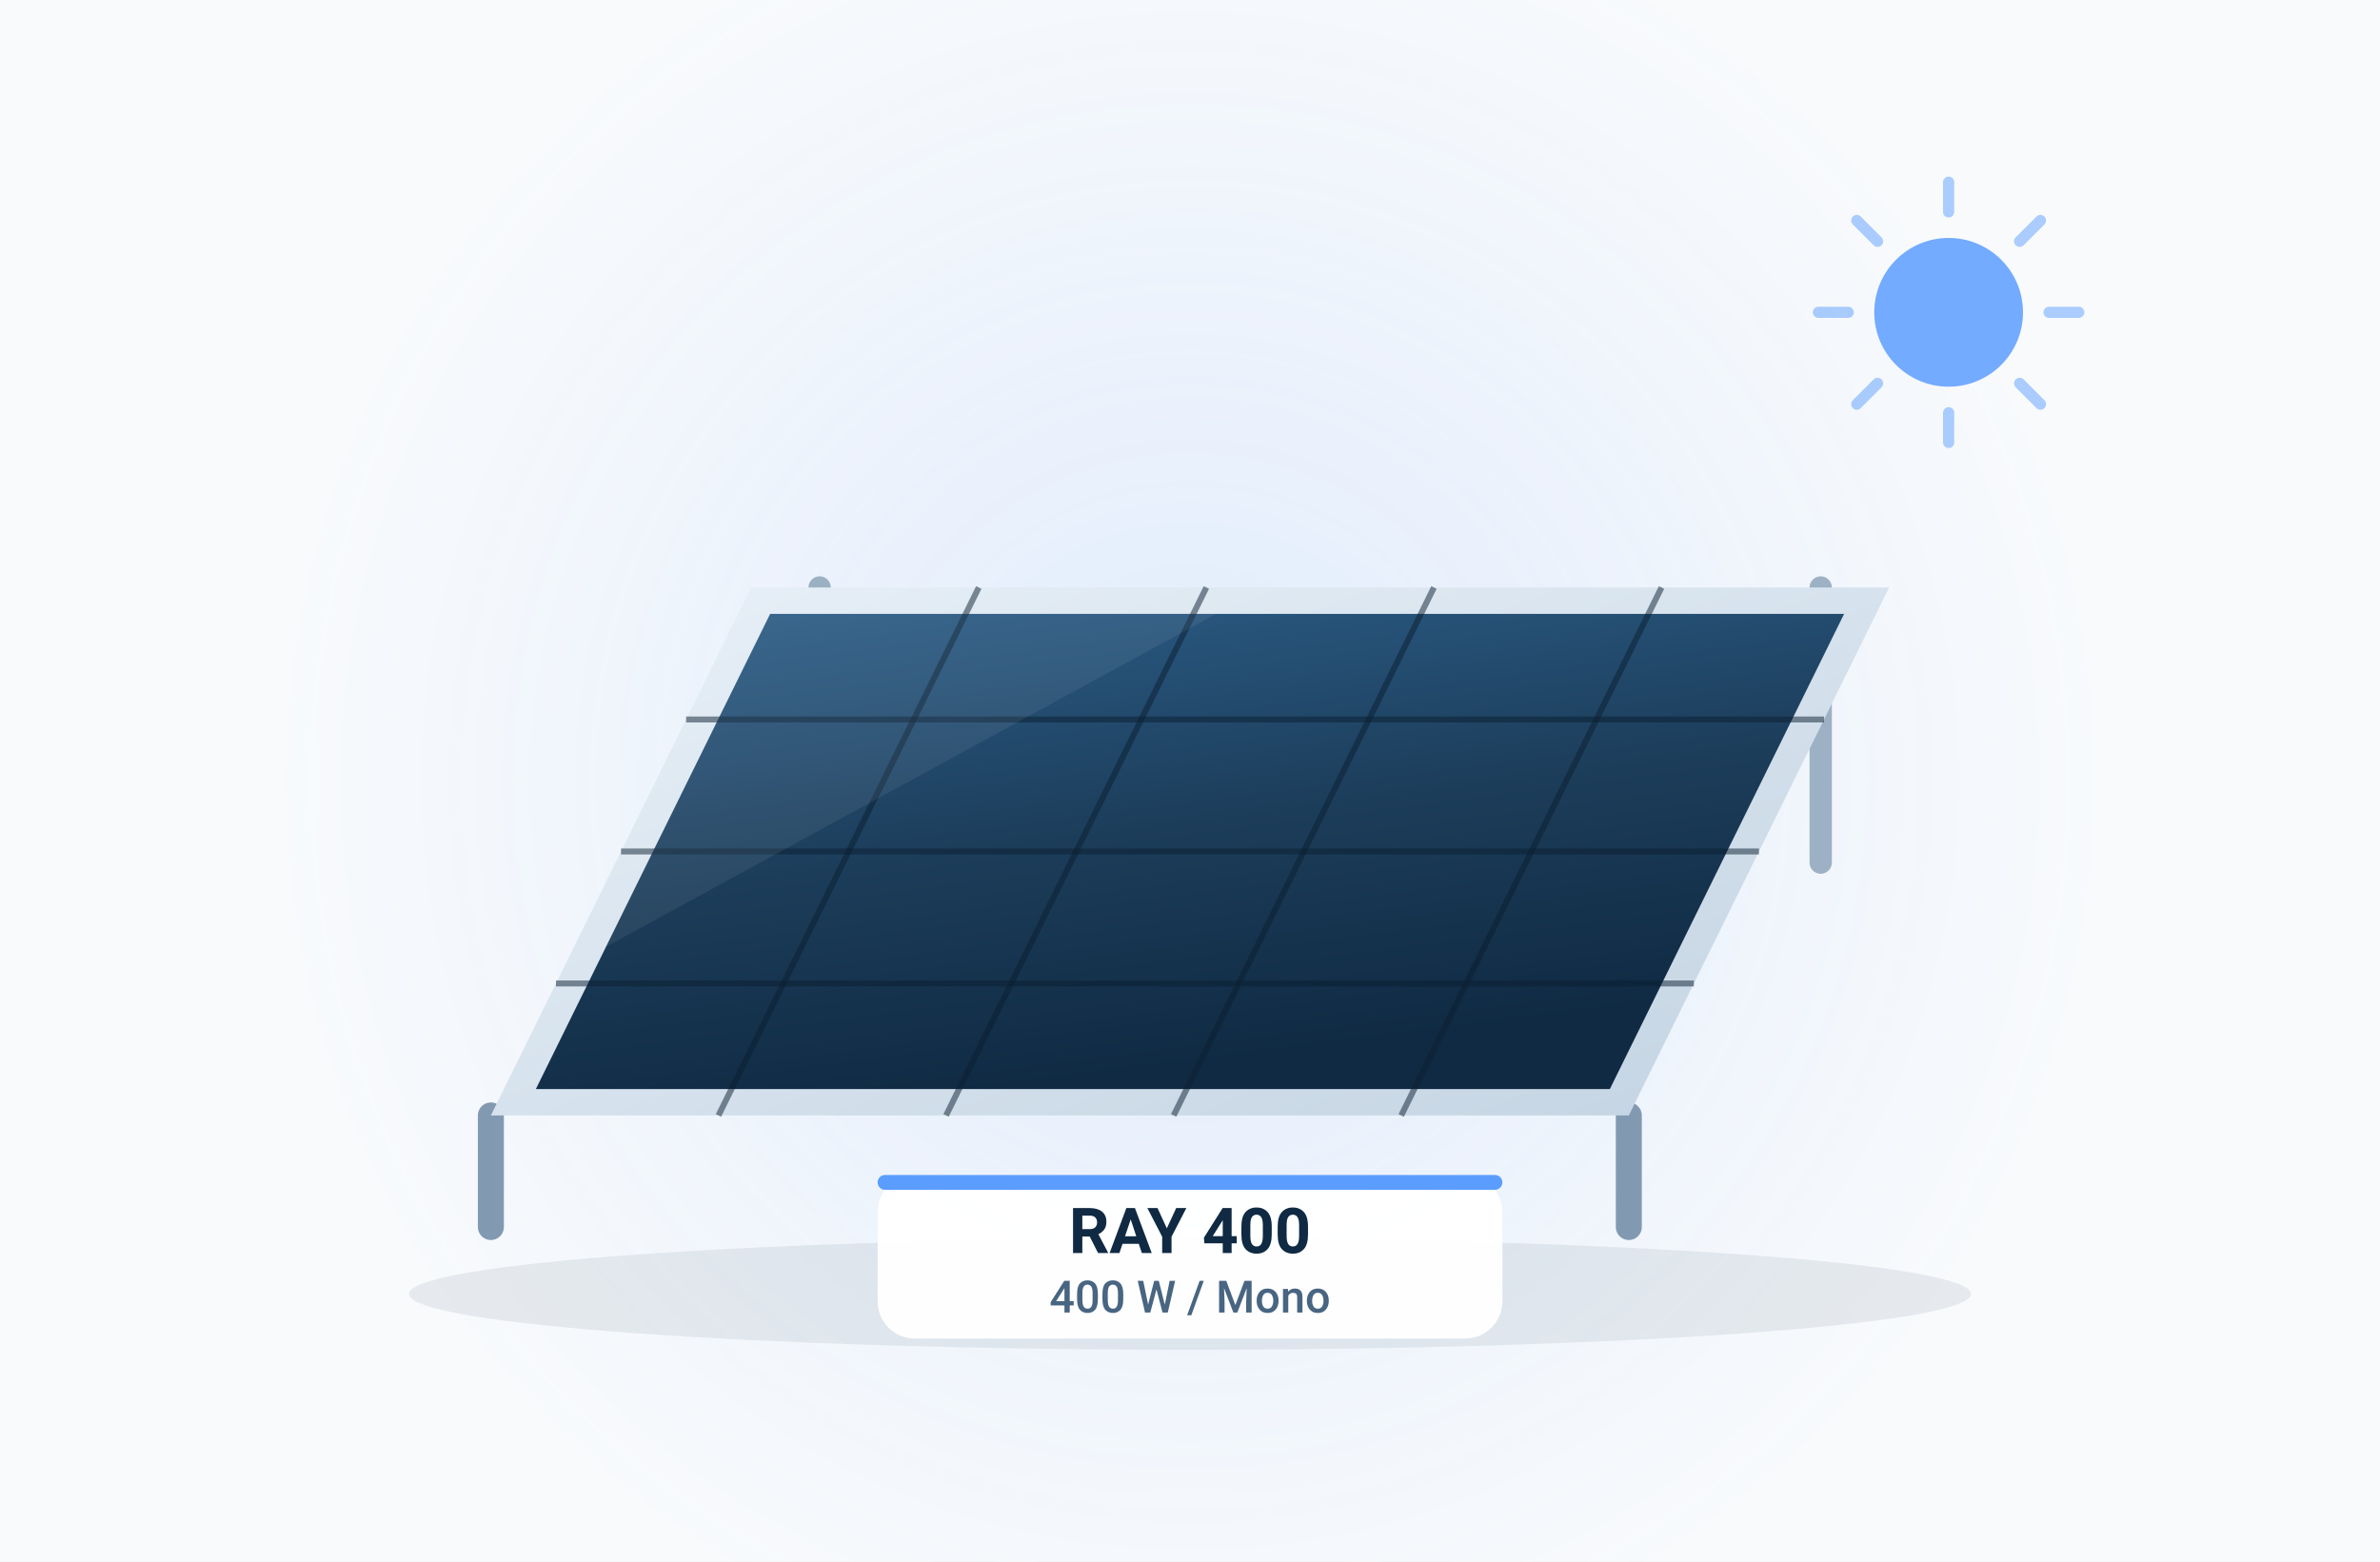
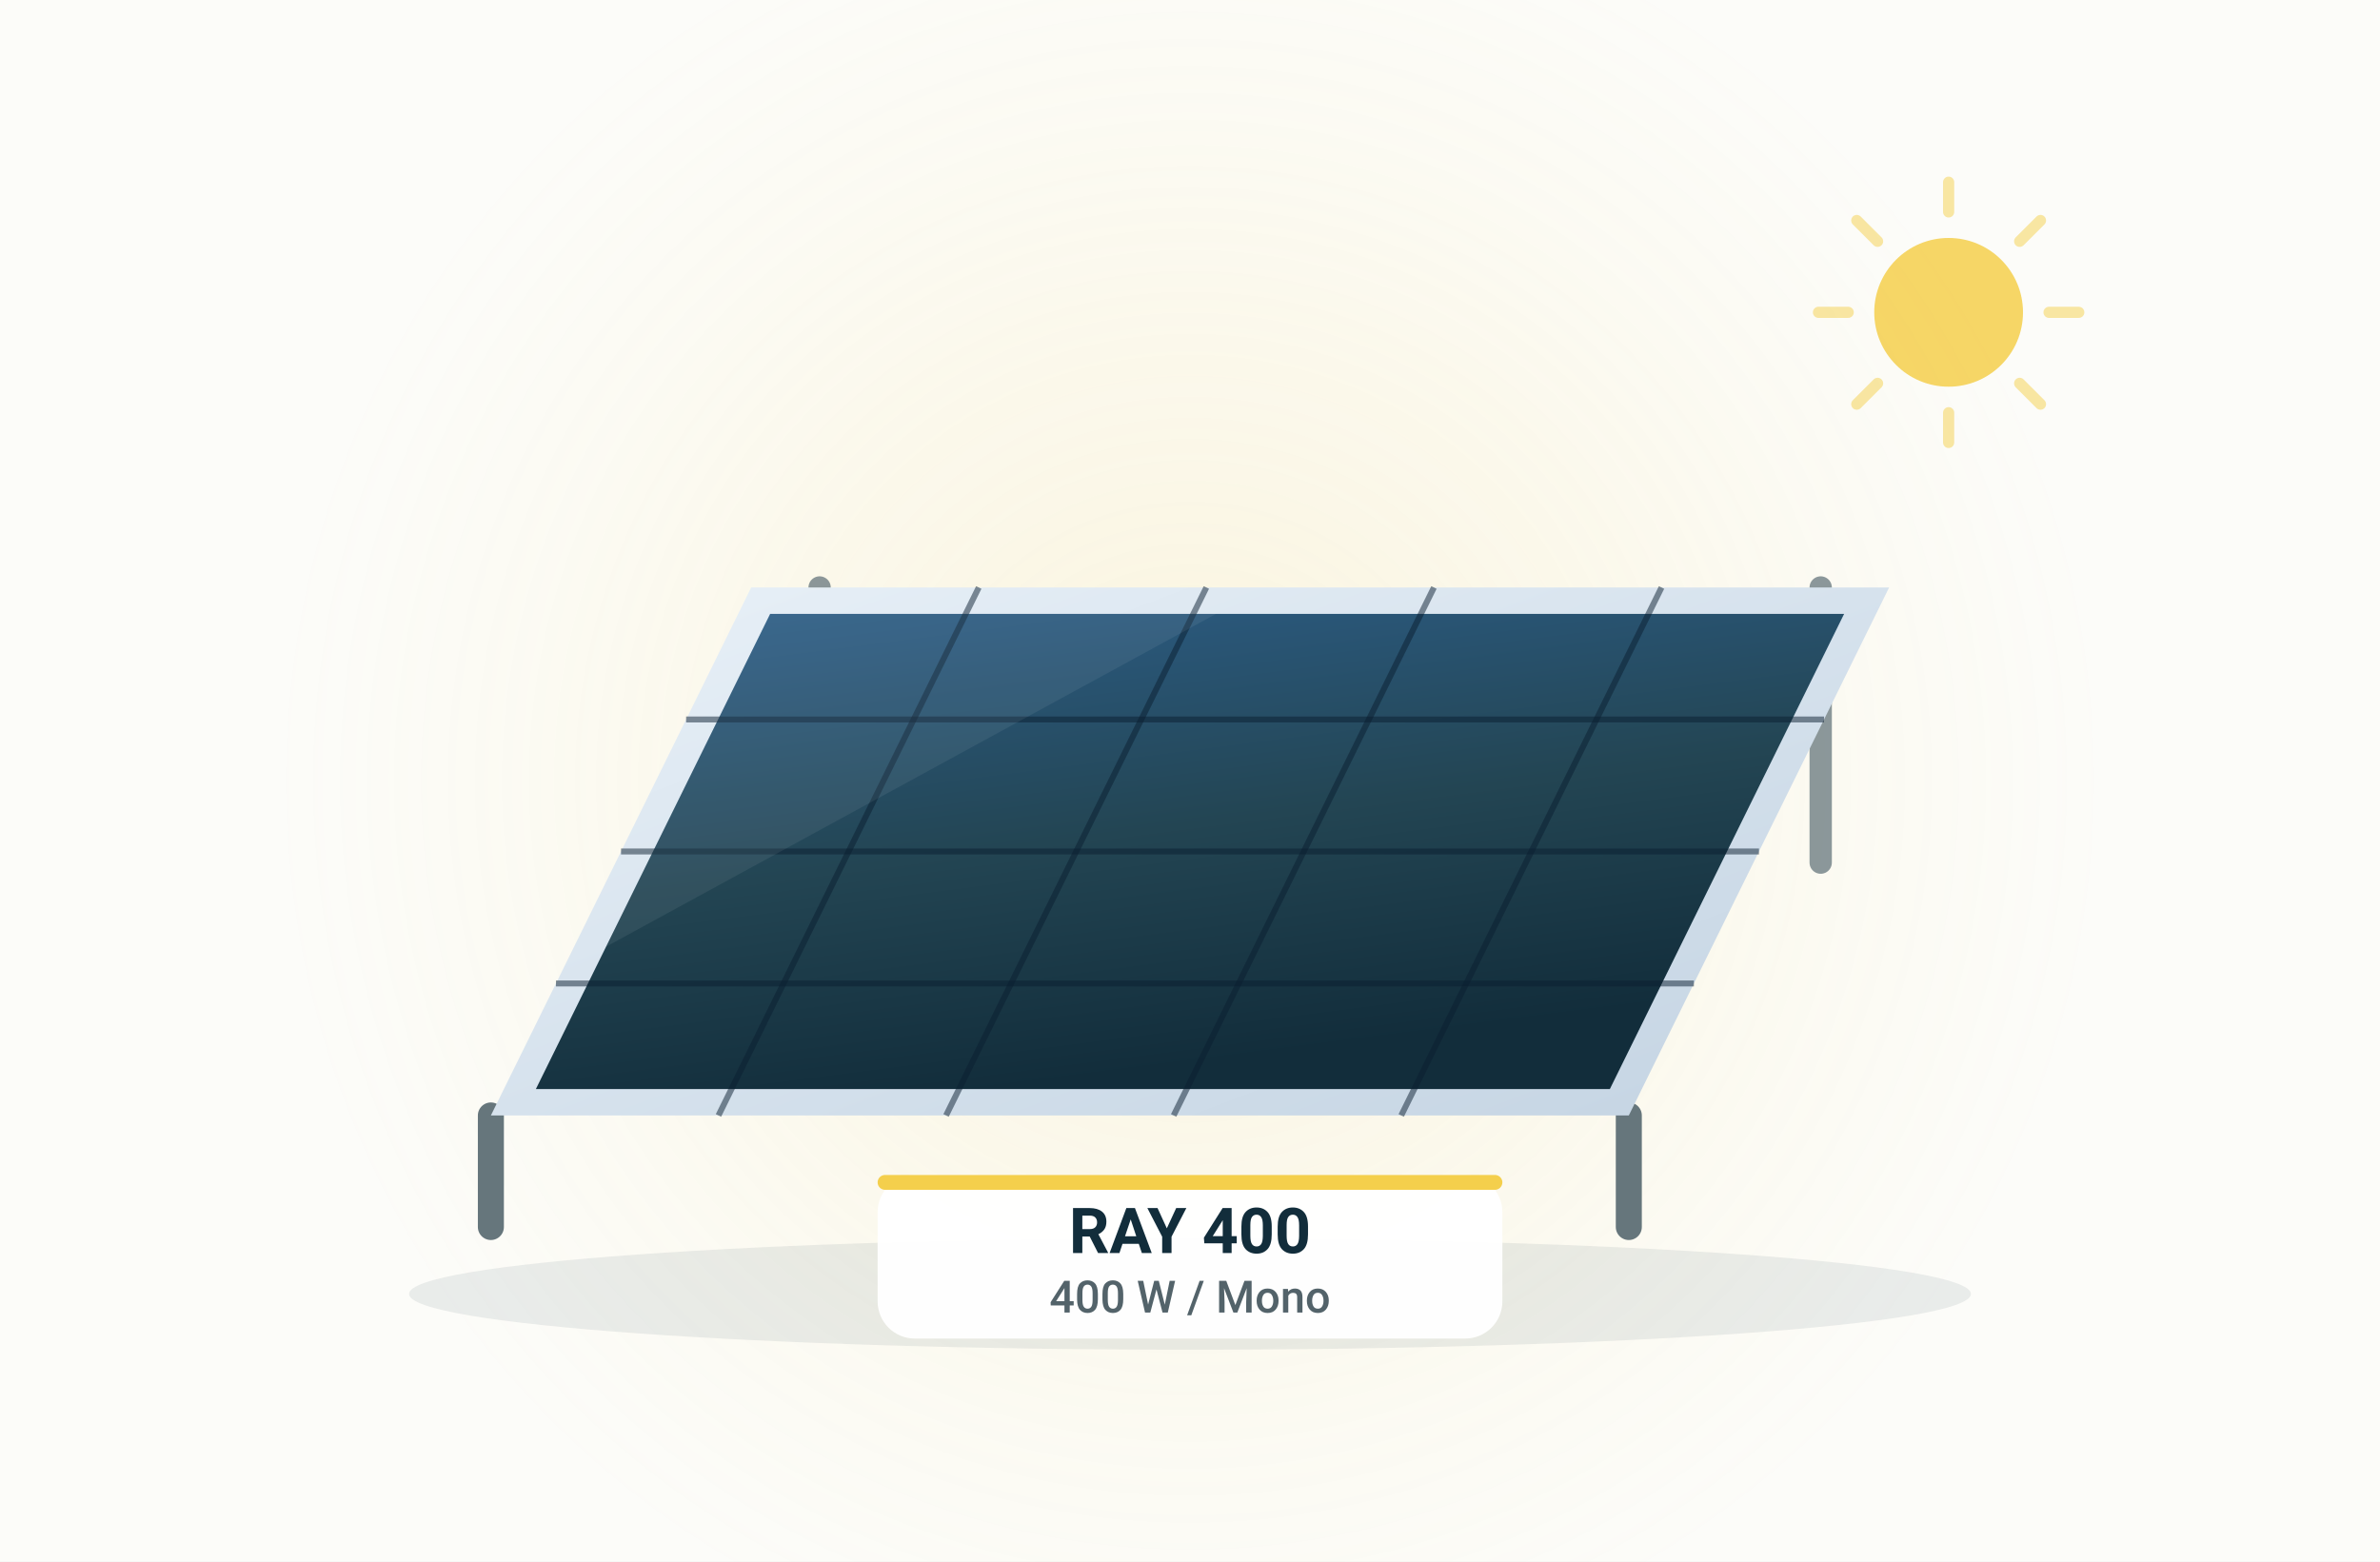
<svg xmlns="http://www.w3.org/2000/svg" viewBox="0 0 640 420" width="640" height="420" role="img" aria-label="Cibi Ray 400 solar panel">
  <defs>
    <linearGradient id="glassFace" x1="0" y1="0" x2="0.35" y2="1">
      <stop offset="0%" stop-color="#2d5f8a" />
-       <stop offset="55%" stop-color="#1c3d5a" />
-       <stop offset="100%" stop-color="#102a43" />
+       <stop offset="55%" stop-color="#234553" />
+       <stop offset="100%" stop-color="#122d3b" />
    </linearGradient>
    <linearGradient id="caseFront" x1="0" y1="0" x2="0" y2="1">
-       <stop offset="0%" stop-color="#1c3d5a" />
-       <stop offset="100%" stop-color="#102a43" />
+       <stop offset="0%" stop-color="#234553" />
+       <stop offset="100%" stop-color="#122d3b" />
    </linearGradient>
    <linearGradient id="metal" x1="0" y1="0" x2="1" y2="1">
      <stop offset="0%" stop-color="#e9f1f8" />
      <stop offset="100%" stop-color="#c3d3e2" />
    </linearGradient>
    <radialGradient id="glow">
-       <stop offset="0%" stop-color="#5b9dff" stop-opacity="0.16" />
-       <stop offset="70%" stop-color="#5b9dff" stop-opacity="0.04" />
-       <stop offset="100%" stop-color="#5b9dff" stop-opacity="0" />
+       <stop offset="0%" stop-color="#f4cf4c" stop-opacity="0.16" />
+       <stop offset="70%" stop-color="#f4cf4c" stop-opacity="0.04" />
+       <stop offset="100%" stop-color="#f4cf4c" stop-opacity="0" />
    </radialGradient>
  </defs>
-   <rect width="640" height="420" fill="#f8fafc" />
+   <rect width="640" height="420" fill="#fcfcf9" />
  <circle cx="320" cy="210" r="248" fill="url(#glow)" />
-   <ellipse cx="320" cy="348" rx="210" ry="15" fill="#102a43" opacity="0.08" />
-   <line x1="551" y1="84" x2="559" y2="84" stroke="#5b9dff" stroke-width="3" stroke-linecap="round" opacity="0.5" />
-   <line x1="543.1" y1="103.1" x2="548.7" y2="108.7" stroke="#5b9dff" stroke-width="3" stroke-linecap="round" opacity="0.5" />
-   <line x1="524" y1="111" x2="524" y2="119" stroke="#5b9dff" stroke-width="3" stroke-linecap="round" opacity="0.5" />
-   <line x1="504.9" y1="103.1" x2="499.3" y2="108.7" stroke="#5b9dff" stroke-width="3" stroke-linecap="round" opacity="0.5" />
-   <line x1="497" y1="84" x2="489" y2="84" stroke="#5b9dff" stroke-width="3" stroke-linecap="round" opacity="0.5" />
-   <line x1="504.9" y1="64.9" x2="499.3" y2="59.3" stroke="#5b9dff" stroke-width="3" stroke-linecap="round" opacity="0.5" />
-   <line x1="524" y1="57" x2="524" y2="49" stroke="#5b9dff" stroke-width="3" stroke-linecap="round" opacity="0.5" />
-   <line x1="543.1" y1="64.9" x2="548.7" y2="59.3" stroke="#5b9dff" stroke-width="3" stroke-linecap="round" opacity="0.5" />
-   <circle cx="524" cy="84" r="20" fill="#5b9dff" opacity="0.85" />
-   <path d="M132 300 l0 30" stroke="#829ab1" stroke-width="7" stroke-linecap="round" />
-   <path d="M438 300 l0 30" stroke="#829ab1" stroke-width="7" stroke-linecap="round" />
-   <path d="M220.4 158 l0 74" stroke="#829ab1" stroke-width="6" stroke-linecap="round" opacity="0.75" />
-   <path d="M489.6 158 l0 74" stroke="#829ab1" stroke-width="6" stroke-linecap="round" opacity="0.75" />
+   <ellipse cx="320" cy="348" rx="210" ry="15" fill="#122d3b" opacity="0.08" />
+   <line x1="551" y1="84" x2="559" y2="84" stroke="#f4cf4c" stroke-width="3" stroke-linecap="round" opacity="0.5" />
+   <line x1="543.1" y1="103.1" x2="548.7" y2="108.7" stroke="#f4cf4c" stroke-width="3" stroke-linecap="round" opacity="0.5" />
+   <line x1="524" y1="111" x2="524" y2="119" stroke="#f4cf4c" stroke-width="3" stroke-linecap="round" opacity="0.5" />
+   <line x1="504.9" y1="103.1" x2="499.3" y2="108.7" stroke="#f4cf4c" stroke-width="3" stroke-linecap="round" opacity="0.5" />
+   <line x1="497" y1="84" x2="489" y2="84" stroke="#f4cf4c" stroke-width="3" stroke-linecap="round" opacity="0.5" />
+   <line x1="504.9" y1="64.9" x2="499.3" y2="59.3" stroke="#f4cf4c" stroke-width="3" stroke-linecap="round" opacity="0.5" />
+   <line x1="524" y1="57" x2="524" y2="49" stroke="#f4cf4c" stroke-width="3" stroke-linecap="round" opacity="0.5" />
+   <line x1="543.1" y1="64.9" x2="548.7" y2="59.3" stroke="#f4cf4c" stroke-width="3" stroke-linecap="round" opacity="0.5" />
+   <circle cx="524" cy="84" r="20" fill="#f4cf4c" opacity="0.85" />
+   <path d="M132 300 l0 30" stroke="#66767c" stroke-width="7" stroke-linecap="round" />
+   <path d="M438 300 l0 30" stroke="#66767c" stroke-width="7" stroke-linecap="round" />
+   <path d="M220.4 158 l0 74" stroke="#66767c" stroke-width="6" stroke-linecap="round" opacity="0.75" />
+   <path d="M489.6 158 l0 74" stroke="#66767c" stroke-width="6" stroke-linecap="round" opacity="0.75" />
  <path d="M132 300 L438 300 L508 158 L202 158 Z" fill="url(#metal)" />
  <path d="M144.1 292.9 L432.9 292.9 L495.9 165.1 L207.1 165.1 Z" fill="url(#glassFace)" />
  <line x1="193.2" y1="300" x2="263.2" y2="158" stroke="#0a1e30" stroke-width="1.6" opacity="0.5" />
  <line x1="254.4" y1="300" x2="324.4" y2="158" stroke="#0a1e30" stroke-width="1.6" opacity="0.5" />
  <line x1="315.6" y1="300" x2="385.6" y2="158" stroke="#0a1e30" stroke-width="1.6" opacity="0.5" />
  <line x1="376.8" y1="300" x2="446.8" y2="158" stroke="#0a1e30" stroke-width="1.6" opacity="0.5" />
  <line x1="149.5" y1="264.5" x2="455.5" y2="264.5" stroke="#0a1e30" stroke-width="1.6" opacity="0.5" />
  <line x1="167" y1="229" x2="473" y2="229" stroke="#0a1e30" stroke-width="1.6" opacity="0.5" />
  <line x1="184.5" y1="193.5" x2="490.5" y2="193.5" stroke="#0a1e30" stroke-width="1.6" opacity="0.5" />
  <path d="M207.1 165.1 L327 165.1 L163 254.6 Z" fill="#ffffff" opacity="0.07" />
  <rect x="236" y="316" width="168" height="44" rx="10" fill="#ffffff" opacity="0.97" />
-   <rect x="236" y="316" width="168" height="4" rx="2" fill="#5b9dff" />
-   <text x="320" y="337" text-anchor="middle" font-family="system-ui,-apple-system,'Segoe UI',Roboto,'Helvetica Neue',Arial,sans-serif" font-size="17" font-weight="700" fill="#102a43">RAY 400</text>
-   <text x="320" y="353" text-anchor="middle" font-family="system-ui,-apple-system,'Segoe UI',Roboto,'Helvetica Neue',Arial,sans-serif" font-size="12" font-weight="500" fill="#486581">400 W / Mono</text>
+   <rect x="236" y="316" width="168" height="4" rx="2" fill="#f4cf4c" />
+   <text x="320" y="337" text-anchor="middle" font-family="system-ui,-apple-system,'Segoe UI',Roboto,'Helvetica Neue',Arial,sans-serif" font-size="17" font-weight="700" fill="#122d3b">RAY 400</text>
+   <text x="320" y="353" text-anchor="middle" font-family="system-ui,-apple-system,'Segoe UI',Roboto,'Helvetica Neue',Arial,sans-serif" font-size="12" font-weight="500" fill="#53636a">400 W / Mono</text>
</svg>
